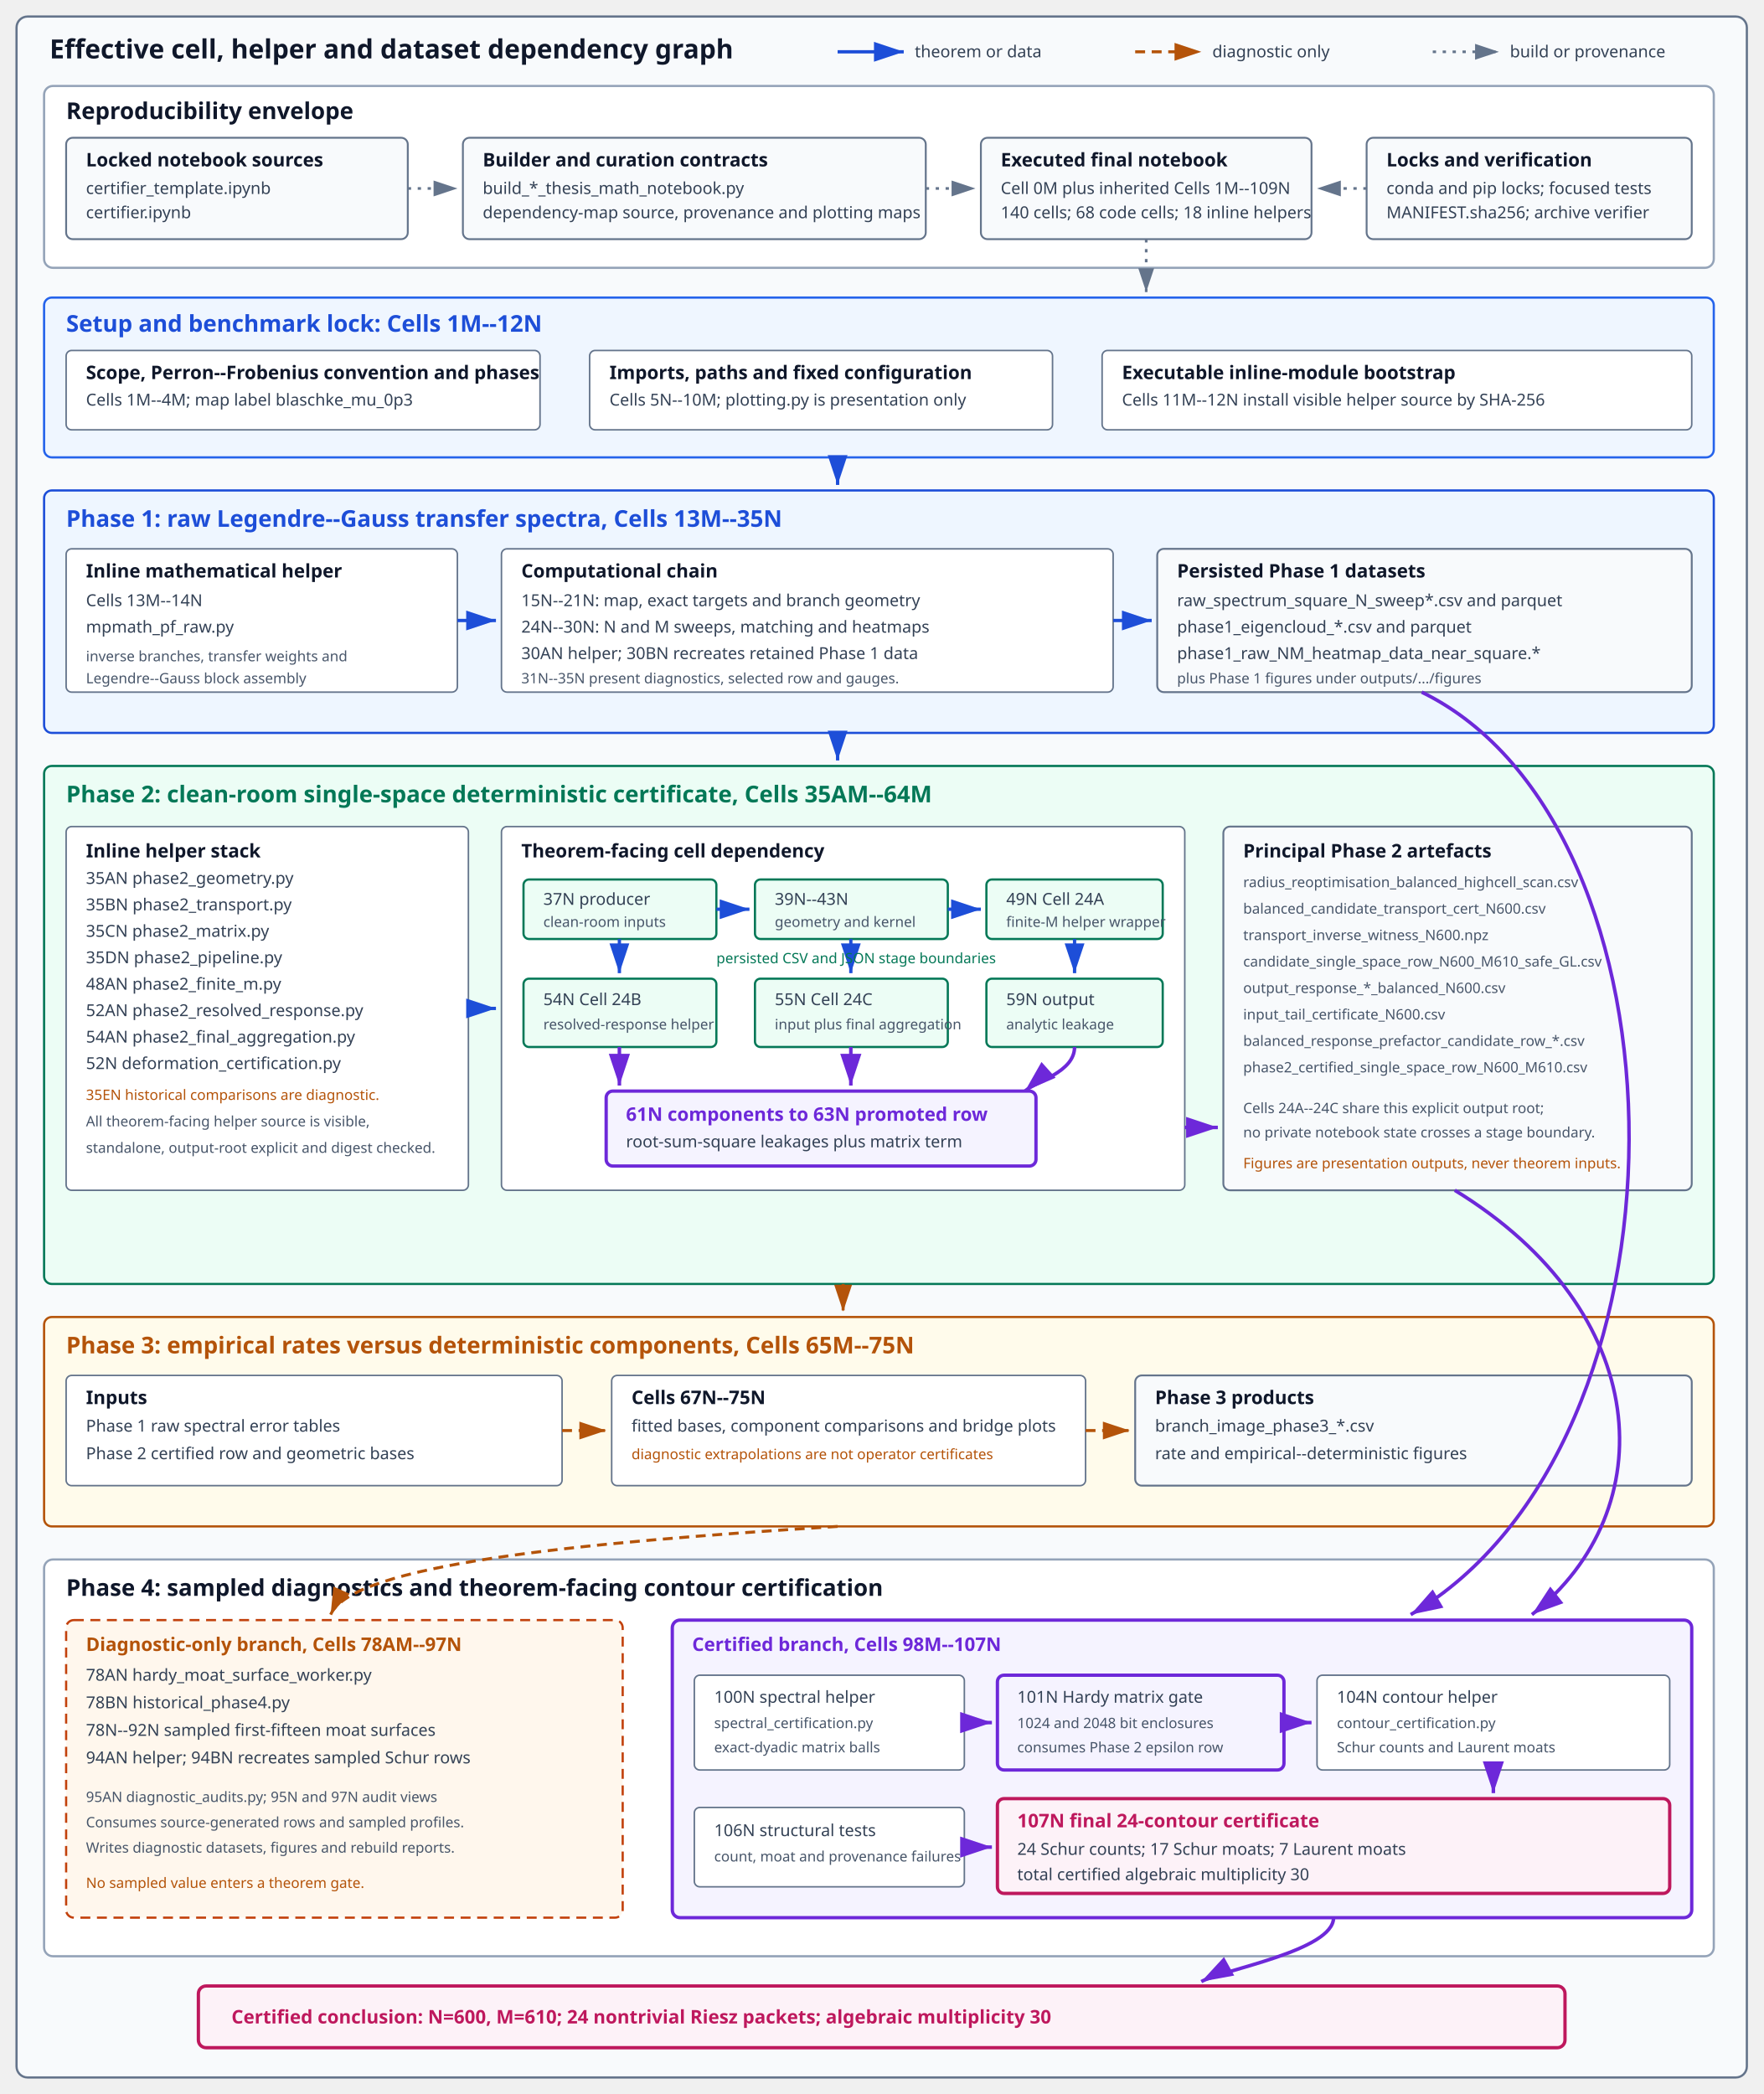
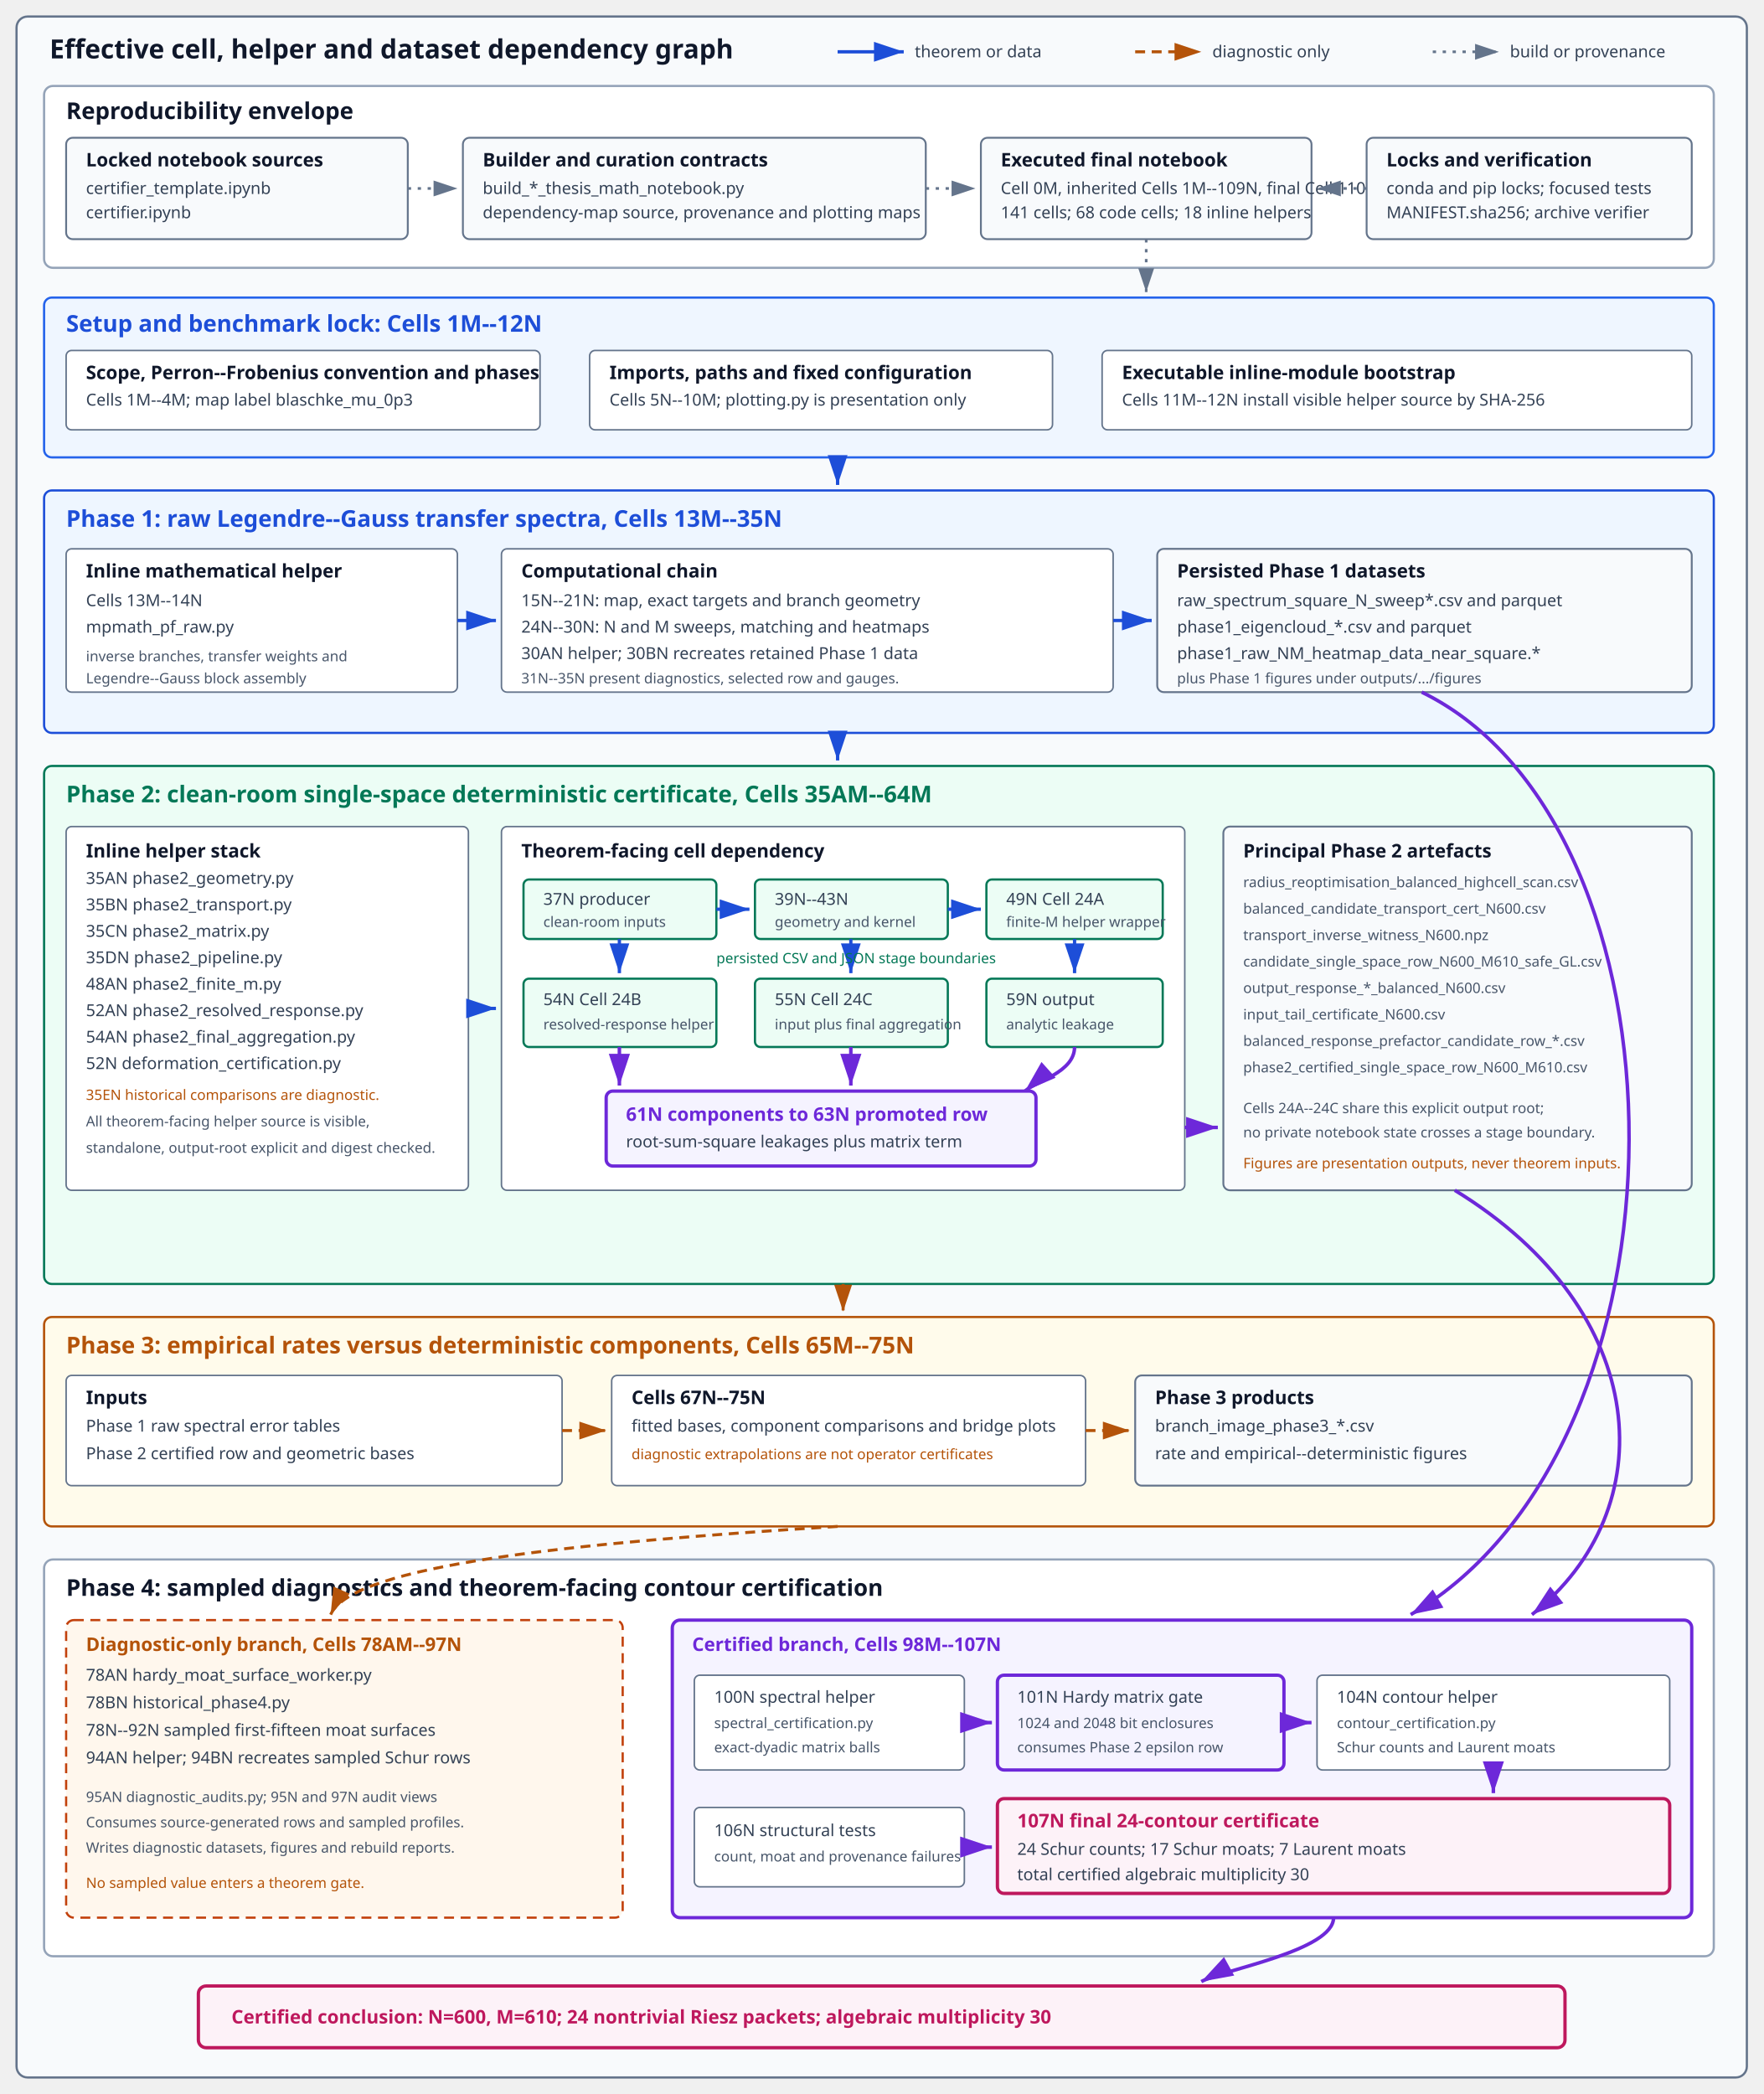
<svg xmlns="http://www.w3.org/2000/svg" viewBox="0 0 1600 1900" width="100%" role="img" aria-labelledby="dependency-map-title dependency-map-description">
  <defs>
    <marker id="arrow-solid" markerWidth="10" markerHeight="10" refX="9" refY="3" orient="auto" markerUnits="strokeWidth">
      <path d="M0,0 L0,6 L9,3 z" fill="#1d4ed8" />
    </marker>
    <marker id="arrow-theorem" markerWidth="10" markerHeight="10" refX="9" refY="3" orient="auto" markerUnits="strokeWidth">
      <path d="M0,0 L0,6 L9,3 z" fill="#6d28d9" />
    </marker>
    <marker id="arrow-diagnostic" markerWidth="10" markerHeight="10" refX="9" refY="3" orient="auto" markerUnits="strokeWidth">
      <path d="M0,0 L0,6 L9,3 z" fill="#b45309" />
    </marker>
    <marker id="arrow-provenance" markerWidth="10" markerHeight="10" refX="9" refY="3" orient="auto" markerUnits="strokeWidth">
      <path d="M0,0 L0,6 L9,3 z" fill="#64748b" />
    </marker>
    <style>
      .dep-frame { fill:#f8fafc; stroke:#64748b; stroke-width:2; }
      .dep-band { fill:#ffffff; stroke:#94a3b8; stroke-width:2; }
      .dep-setup { fill:#eff6ff; stroke:#2563eb; stroke-width:2; }
      .dep-phase1 { fill:#eef6ff; stroke:#1d4ed8; stroke-width:2; }
      .dep-phase2 { fill:#ecfdf5; stroke:#047857; stroke-width:2; }
      .dep-phase3 { fill:#fffbeb; stroke:#b45309; stroke-width:2; }
      .dep-diagnostic { fill:#fff7ed; stroke:#c2410c; stroke-width:2; stroke-dasharray:9 6; }
      .dep-theorem { fill:#f5f3ff; stroke:#6d28d9; stroke-width:3; }
      .dep-result { fill:#fdf2f8; stroke:#be185d; stroke-width:3; }
      .dep-data { fill:#f8fafc; stroke:#64748b; stroke-width:1.7; }
      .dep-cell { fill:#ffffff; stroke:#64748b; stroke-width:1.4; }
      .dep-title { font-family:system-ui,sans-serif; font-size:24px; font-weight:700; fill:#0f172a; }
      .dep-section { font-family:system-ui,sans-serif; font-size:21px; font-weight:700; fill:#0f172a; }
      .dep-label { font-family:system-ui,sans-serif; font-size:17px; font-weight:700; fill:#0f172a; }
      .dep-text { font-family:system-ui,sans-serif; font-size:15px; fill:#1e293b; }
      .dep-small { font-family:system-ui,sans-serif; font-size:15px; fill:#334155; }
      .dep-micro { font-family:system-ui,sans-serif; font-size:13px; fill:#475569; }
      .dep-blue { fill:#1d4ed8; }
      .dep-green { fill:#047857; }
      .dep-amber { fill:#b45309; }
      .dep-purple { fill:#6d28d9; }
      .dep-magenta { fill:#be185d; }
      .dep-solid { fill:none; stroke:#1d4ed8; stroke-width:3; marker-end:url(#arrow-solid); }
      .dep-theorem-arrow { fill:none; stroke:#6d28d9; stroke-width:3.2; marker-end:url(#arrow-theorem); }
      .dep-diagnostic-arrow { fill:none; stroke:#b45309; stroke-width:2.7; stroke-dasharray:9 6; marker-end:url(#arrow-diagnostic); }
      .dep-provenance-arrow { fill:none; stroke:#64748b; stroke-width:2.4; stroke-dasharray:3 6; marker-end:url(#arrow-provenance); }
    </style>
  </defs>
  <rect class="dep-frame" x="15" y="15" width="1570" height="1870" rx="10" />
  <text class="dep-title" x="45" y="53">Effective cell, helper and dataset dependency graph</text>
  <line class="dep-solid" x1="760" y1="47" x2="820" y2="47" />
  <text class="dep-small" x="830" y="52">theorem or data</text>
  <line class="dep-diagnostic-arrow" x1="1030" y1="47" x2="1090" y2="47" />
  <text class="dep-small" x="1100" y="52">diagnostic only</text>
  <line class="dep-provenance-arrow" x1="1300" y1="47" x2="1360" y2="47" />
  <text class="dep-small" x="1370" y="52">build or provenance</text>
  <rect class="dep-band" x="40" y="78" width="1515" height="165" rx="8" />
  <text class="dep-section" x="60" y="108">Reproducibility envelope</text>
  <rect class="dep-data" x="60" y="125" width="310" height="92" rx="6" />
  <text class="dep-label" x="78" y="151">Locked notebook sources</text>
  <text class="dep-small" x="78" y="176">certifier_template.ipynb</text>
  <text class="dep-small" x="78" y="198">certifier.ipynb</text>
  <rect class="dep-data" x="420" y="125" width="420" height="92" rx="6" />
  <text class="dep-label" x="438" y="151">Builder and curation contracts</text>
  <text class="dep-small" x="438" y="176">build_*_thesis_math_notebook.py</text>
  <text class="dep-small" x="438" y="198">dependency-map source, provenance and plotting maps</text>
  <rect class="dep-data" x="890" y="125" width="300" height="92" rx="6" />
  <text class="dep-label" x="908" y="151">Executed final notebook</text>
-   <text class="dep-small" x="908" y="176">Cell 0M plus inherited Cells 1M--109N</text>
-   <text class="dep-small" x="908" y="198">140 cells; 68 code cells; 18 inline helpers</text>
+   <text class="dep-small" x="908" y="176">Cell 0M, inherited Cells 1M--109N, final Cell 110M</text>
+   <text class="dep-small" x="908" y="198">141 cells; 68 code cells; 18 inline helpers</text>
  <rect class="dep-data" x="1240" y="125" width="295" height="92" rx="6" />
  <text class="dep-label" x="1258" y="151">Locks and verification</text>
  <text class="dep-small" x="1258" y="176">conda and pip locks; focused tests</text>
  <text class="dep-small" x="1258" y="198">MANIFEST.sha256; archive verifier</text>
  <path class="dep-provenance-arrow" d="M370 171 H415" />
  <path class="dep-provenance-arrow" d="M840 171 H885" />
  <path class="dep-provenance-arrow" d="M1240 171 H1195" />
  <rect class="dep-setup" x="40" y="270" width="1515" height="145" rx="7" />
  <text class="dep-section dep-blue" x="60" y="301">Setup and benchmark lock: Cells 1M--12N</text>
  <rect class="dep-cell" x="60" y="318" width="430" height="72" rx="5" />
  <text class="dep-label" x="78" y="344">Scope, Perron--Frobenius convention and phases</text>
  <text class="dep-small" x="78" y="368">Cells 1M--4M; map label blaschke_mu_0p3</text>
  <rect class="dep-cell" x="535" y="318" width="420" height="72" rx="5" />
  <text class="dep-label" x="553" y="344">Imports, paths and fixed configuration</text>
  <text class="dep-small" x="553" y="368">Cells 5N--10M; plotting.py is presentation only</text>
  <rect class="dep-cell" x="1000" y="318" width="535" height="72" rx="5" />
  <text class="dep-label" x="1018" y="344">Executable inline-module bootstrap</text>
  <text class="dep-small" x="1018" y="368">Cells 11M--12N install visible helper source by SHA-256</text>
  <path class="dep-provenance-arrow" d="M1040 217 V265" />
  <rect class="dep-phase1" x="40" y="445" width="1515" height="220" rx="7" />
  <text class="dep-section dep-blue" x="60" y="478">Phase 1: raw Legendre--Gauss transfer spectra, Cells 13M--35N</text>
  <rect class="dep-cell" x="60" y="498" width="355" height="130" rx="5" />
  <text class="dep-label" x="78" y="524">Inline mathematical helper</text>
  <text class="dep-small" x="78" y="550">Cells 13M--14N</text>
  <text class="dep-small" x="78" y="574">mpmath_pf_raw.py</text>
  <text class="dep-micro" x="78" y="600">inverse branches, transfer weights and</text>
  <text class="dep-micro" x="78" y="620">Legendre--Gauss block assembly</text>
  <rect class="dep-cell" x="455" y="498" width="555" height="130" rx="5" />
  <text class="dep-label" x="473" y="524">Computational chain</text>
  <text class="dep-small" x="473" y="550">15N--21N: map, exact targets and branch geometry</text>
  <text class="dep-small" x="473" y="574">24N--30N: N and M sweeps, matching and heatmaps</text>
  <text class="dep-small" x="473" y="598">30AN helper; 30BN recreates retained Phase 1 data</text>
  <text class="dep-micro" x="473" y="620">31N--35N present diagnostics, selected row and gauges.</text>
  <rect class="dep-data" x="1050" y="498" width="485" height="130" rx="6" />
  <text class="dep-label" x="1068" y="524">Persisted Phase 1 datasets</text>
  <text class="dep-small" x="1068" y="550">raw_spectrum_square_N_sweep*.csv and parquet</text>
  <text class="dep-small" x="1068" y="574">phase1_eigencloud_*.csv and parquet</text>
  <text class="dep-small" x="1068" y="598">phase1_raw_NM_heatmap_data_near_square.*</text>
  <text class="dep-micro" x="1068" y="620">plus Phase 1 figures under outputs/.../figures</text>
  <path class="dep-solid" d="M415 563 H450" />
  <path class="dep-solid" d="M1010 563 H1045" />
  <path class="dep-solid" d="M760 415 V440" />
  <rect class="dep-phase2" x="40" y="695" width="1515" height="470" rx="7" />
  <text class="dep-section dep-green" x="60" y="728">Phase 2: clean-room single-space deterministic certificate, Cells 35AM--64M</text>
  <rect class="dep-cell" x="60" y="750" width="365" height="330" rx="5" />
  <text class="dep-label" x="78" y="778">Inline helper stack</text>
  <text class="dep-small" x="78" y="802">35AN  phase2_geometry.py</text>
  <text class="dep-small" x="78" y="826">35BN  phase2_transport.py</text>
  <text class="dep-small" x="78" y="850">35CN  phase2_matrix.py</text>
  <text class="dep-small" x="78" y="874">35DN  phase2_pipeline.py</text>
  <text class="dep-small" x="78" y="898">48AN  phase2_finite_m.py</text>
  <text class="dep-small" x="78" y="922">52AN  phase2_resolved_response.py</text>
  <text class="dep-small" x="78" y="946">54AN  phase2_final_aggregation.py</text>
  <text class="dep-small" x="78" y="970">52N   deformation_certification.py</text>
  <text class="dep-micro dep-amber" x="78" y="998">35EN historical comparisons are diagnostic.</text>
  <text class="dep-micro" x="78" y="1022">All theorem-facing helper source is visible,</text>
  <text class="dep-micro" x="78" y="1046">standalone, output-root explicit and digest checked.</text>
  <rect class="dep-cell" x="455" y="750" width="620" height="330" rx="5" />
  <text class="dep-label" x="473" y="778">Theorem-facing cell dependency</text>
  <rect class="dep-phase2" x="475" y="798" width="175" height="54" rx="5" />
  <text class="dep-small" x="493" y="821">37N producer</text>
  <text class="dep-micro" x="493" y="841">clean-room inputs</text>
  <rect class="dep-phase2" x="685" y="798" width="175" height="54" rx="5" />
  <text class="dep-small" x="703" y="821">39N--43N</text>
  <text class="dep-micro" x="703" y="841">geometry and kernel</text>
  <rect class="dep-phase2" x="895" y="798" width="160" height="54" rx="5" />
  <text class="dep-small" x="913" y="821">49N Cell 24A</text>
  <text class="dep-micro" x="913" y="841">finite-M helper wrapper</text>
  <path class="dep-solid" d="M650 825 H680" />
  <path class="dep-solid" d="M860 825 H890" />
  <rect class="dep-phase2" x="475" y="888" width="175" height="62" rx="5" />
  <text class="dep-small" x="493" y="912">54N Cell 24B</text>
  <text class="dep-micro" x="493" y="934">resolved-response helper</text>
  <rect class="dep-phase2" x="685" y="888" width="175" height="62" rx="5" />
  <text class="dep-small" x="703" y="912">55N Cell 24C</text>
  <text class="dep-micro" x="703" y="934">input plus final aggregation</text>
  <rect class="dep-phase2" x="895" y="888" width="160" height="62" rx="5" />
  <text class="dep-small" x="913" y="912">59N output</text>
  <text class="dep-micro" x="913" y="934">analytic leakage</text>
  <path class="dep-solid" d="M975 852 V883" />
  <path class="dep-solid" d="M772 852 V883" />
  <path class="dep-solid" d="M562 852 V883" />
  <text class="dep-micro dep-green" x="650" y="874">persisted CSV and JSON stage boundaries</text>
  <rect class="dep-theorem" x="550" y="990" width="390" height="68" rx="6" />
  <text class="dep-label dep-purple" x="568" y="1017">61N components to 63N promoted row</text>
  <text class="dep-small" x="568" y="1041">root-sum-square leakages plus matrix term</text>
  <path class="dep-theorem-arrow" d="M562 950 V985" />
  <path class="dep-theorem-arrow" d="M772 950 V985" />
  <path class="dep-theorem-arrow" d="M975 950 C975 973 940 981 930 990" />
  <rect class="dep-data" x="1110" y="750" width="425" height="330" rx="6" />
  <text class="dep-label" x="1128" y="778">Principal Phase 2 artefacts</text>
  <text class="dep-micro" x="1128" y="805">radius_reoptimisation_balanced_highcell_scan.csv</text>
  <text class="dep-micro" x="1128" y="829">balanced_candidate_transport_cert_N600.csv</text>
  <text class="dep-micro" x="1128" y="853">transport_inverse_witness_N600.npz</text>
  <text class="dep-micro" x="1128" y="877">candidate_single_space_row_N600_M610_safe_GL.csv</text>
  <text class="dep-micro" x="1128" y="901">output_response_*_balanced_N600.csv</text>
  <text class="dep-micro" x="1128" y="925">input_tail_certificate_N600.csv</text>
  <text class="dep-micro" x="1128" y="949">balanced_response_prefactor_candidate_row_*.csv</text>
  <text class="dep-micro" x="1128" y="973">phase2_certified_single_space_row_N600_M610.csv</text>
  <text class="dep-micro" x="1128" y="1010">Cells 24A--24C share this explicit output root;</text>
  <text class="dep-micro" x="1128" y="1032">no private notebook state crosses a stage boundary.</text>
  <text class="dep-micro dep-amber" x="1128" y="1060">Figures are presentation outputs, never theorem inputs.</text>
  <path class="dep-solid" d="M425 915 H450" />
  <path class="dep-theorem-arrow" d="M1075 1023 H1105" />
  <path class="dep-solid" d="M760 665 V690" />
  <rect class="dep-phase3" x="40" y="1195" width="1515" height="190" rx="7" />
  <text class="dep-section dep-amber" x="60" y="1228">Phase 3: empirical rates versus deterministic components, Cells 65M--75N</text>
  <rect class="dep-cell" x="60" y="1248" width="450" height="100" rx="5" />
  <text class="dep-label" x="78" y="1274">Inputs</text>
  <text class="dep-small" x="78" y="1299">Phase 1 raw spectral error tables</text>
  <text class="dep-small" x="78" y="1324">Phase 2 certified row and geometric bases</text>
  <rect class="dep-cell" x="555" y="1248" width="430" height="100" rx="5" />
  <text class="dep-label" x="573" y="1274">Cells 67N--75N</text>
  <text class="dep-small" x="573" y="1299">fitted bases, component comparisons and bridge plots</text>
  <text class="dep-micro dep-amber" x="573" y="1324">diagnostic extrapolations are not operator certificates</text>
  <rect class="dep-data" x="1030" y="1248" width="505" height="100" rx="6" />
  <text class="dep-label" x="1048" y="1274">Phase 3 products</text>
  <text class="dep-small" x="1048" y="1299">branch_image_phase3_*.csv</text>
  <text class="dep-small" x="1048" y="1324">rate and empirical--deterministic figures</text>
  <path class="dep-diagnostic-arrow" d="M510 1298 H550" />
  <path class="dep-diagnostic-arrow" d="M985 1298 H1025" />
  <path class="dep-diagnostic-arrow" d="M765 1165 V1190" />
  <rect class="dep-band" x="40" y="1415" width="1515" height="360" rx="8" />
  <text class="dep-section" x="60" y="1448">Phase 4: sampled diagnostics and theorem-facing contour certification</text>
  <rect class="dep-diagnostic" x="60" y="1470" width="505" height="270" rx="7" />
  <text class="dep-label dep-amber" x="78" y="1498">Diagnostic-only branch, Cells 78AM--97N</text>
  <text class="dep-small" x="78" y="1525">78AN  hardy_moat_surface_worker.py</text>
  <text class="dep-small" x="78" y="1550">78BN  historical_phase4.py</text>
  <text class="dep-small" x="78" y="1575">78N--92N sampled first-fifteen moat surfaces</text>
  <text class="dep-small" x="78" y="1600">94AN helper; 94BN recreates sampled Schur rows</text>
  <text class="dep-micro" x="78" y="1635">95AN diagnostic_audits.py; 95N and 97N audit views</text>
  <text class="dep-micro" x="78" y="1658">Consumes source-generated rows and sampled profiles.</text>
  <text class="dep-micro" x="78" y="1681">Writes diagnostic datasets, figures and rebuild reports.</text>
  <text class="dep-micro dep-amber" x="78" y="1713">No sampled value enters a theorem gate.</text>
  <rect class="dep-theorem" x="610" y="1470" width="925" height="270" rx="7" />
  <text class="dep-label dep-purple" x="628" y="1498">Certified branch, Cells 98M--107N</text>
  <rect class="dep-cell" x="630" y="1520" width="245" height="86" rx="5" />
  <text class="dep-small" x="648" y="1545">100N spectral helper</text>
  <text class="dep-micro" x="648" y="1568">spectral_certification.py</text>
  <text class="dep-micro" x="648" y="1590">exact-dyadic matrix balls</text>
  <rect class="dep-theorem" x="905" y="1520" width="260" height="86" rx="6" />
  <text class="dep-small" x="923" y="1545">101N Hardy matrix gate</text>
  <text class="dep-micro" x="923" y="1568">1024 and 2048 bit enclosures</text>
  <text class="dep-micro" x="923" y="1590">consumes Phase 2 epsilon row</text>
  <rect class="dep-cell" x="1195" y="1520" width="320" height="86" rx="5" />
  <text class="dep-small" x="1213" y="1545">104N contour helper</text>
  <text class="dep-micro" x="1213" y="1568">contour_certification.py</text>
  <text class="dep-micro" x="1213" y="1590">Schur counts and Laurent moats</text>
  <path class="dep-theorem-arrow" d="M875 1563 H900" />
  <path class="dep-theorem-arrow" d="M1165 1563 H1190" />
  <rect class="dep-cell" x="630" y="1640" width="245" height="72" rx="5" />
  <text class="dep-small" x="648" y="1666">106N structural tests</text>
  <text class="dep-micro" x="648" y="1689">count, moat and provenance failures</text>
  <rect class="dep-result" x="905" y="1632" width="610" height="86" rx="6" />
  <text class="dep-label dep-magenta" x="923" y="1658">107N final 24-contour certificate</text>
  <text class="dep-small" x="923" y="1683">24 Schur counts; 17 Schur moats; 7 Laurent moats</text>
  <text class="dep-small" x="923" y="1706">total certified algebraic multiplicity 30</text>
  <path class="dep-theorem-arrow" d="M875 1676 H900" />
  <path class="dep-theorem-arrow" d="M1355 1606 V1627" />
  <path class="dep-diagnostic-arrow" d="M760 1385 C520 1400 320 1420 300 1465" />
  <path class="dep-theorem-arrow" d="M1320 1080 C1500 1190 1510 1370 1390 1465" />
  <path class="dep-theorem-arrow" d="M1290 628 C1540 750 1545 1310 1280 1465" />
  <rect class="dep-result" x="180" y="1802" width="1240" height="56" rx="7" />
  <text class="dep-label dep-magenta" x="210" y="1836">Certified conclusion: N=600, M=610; 24 nontrivial Riesz packets; algebraic multiplicity 30</text>
  <path class="dep-theorem-arrow" d="M1210 1740 C1210 1770 1110 1787 1090 1798" />
</svg>
